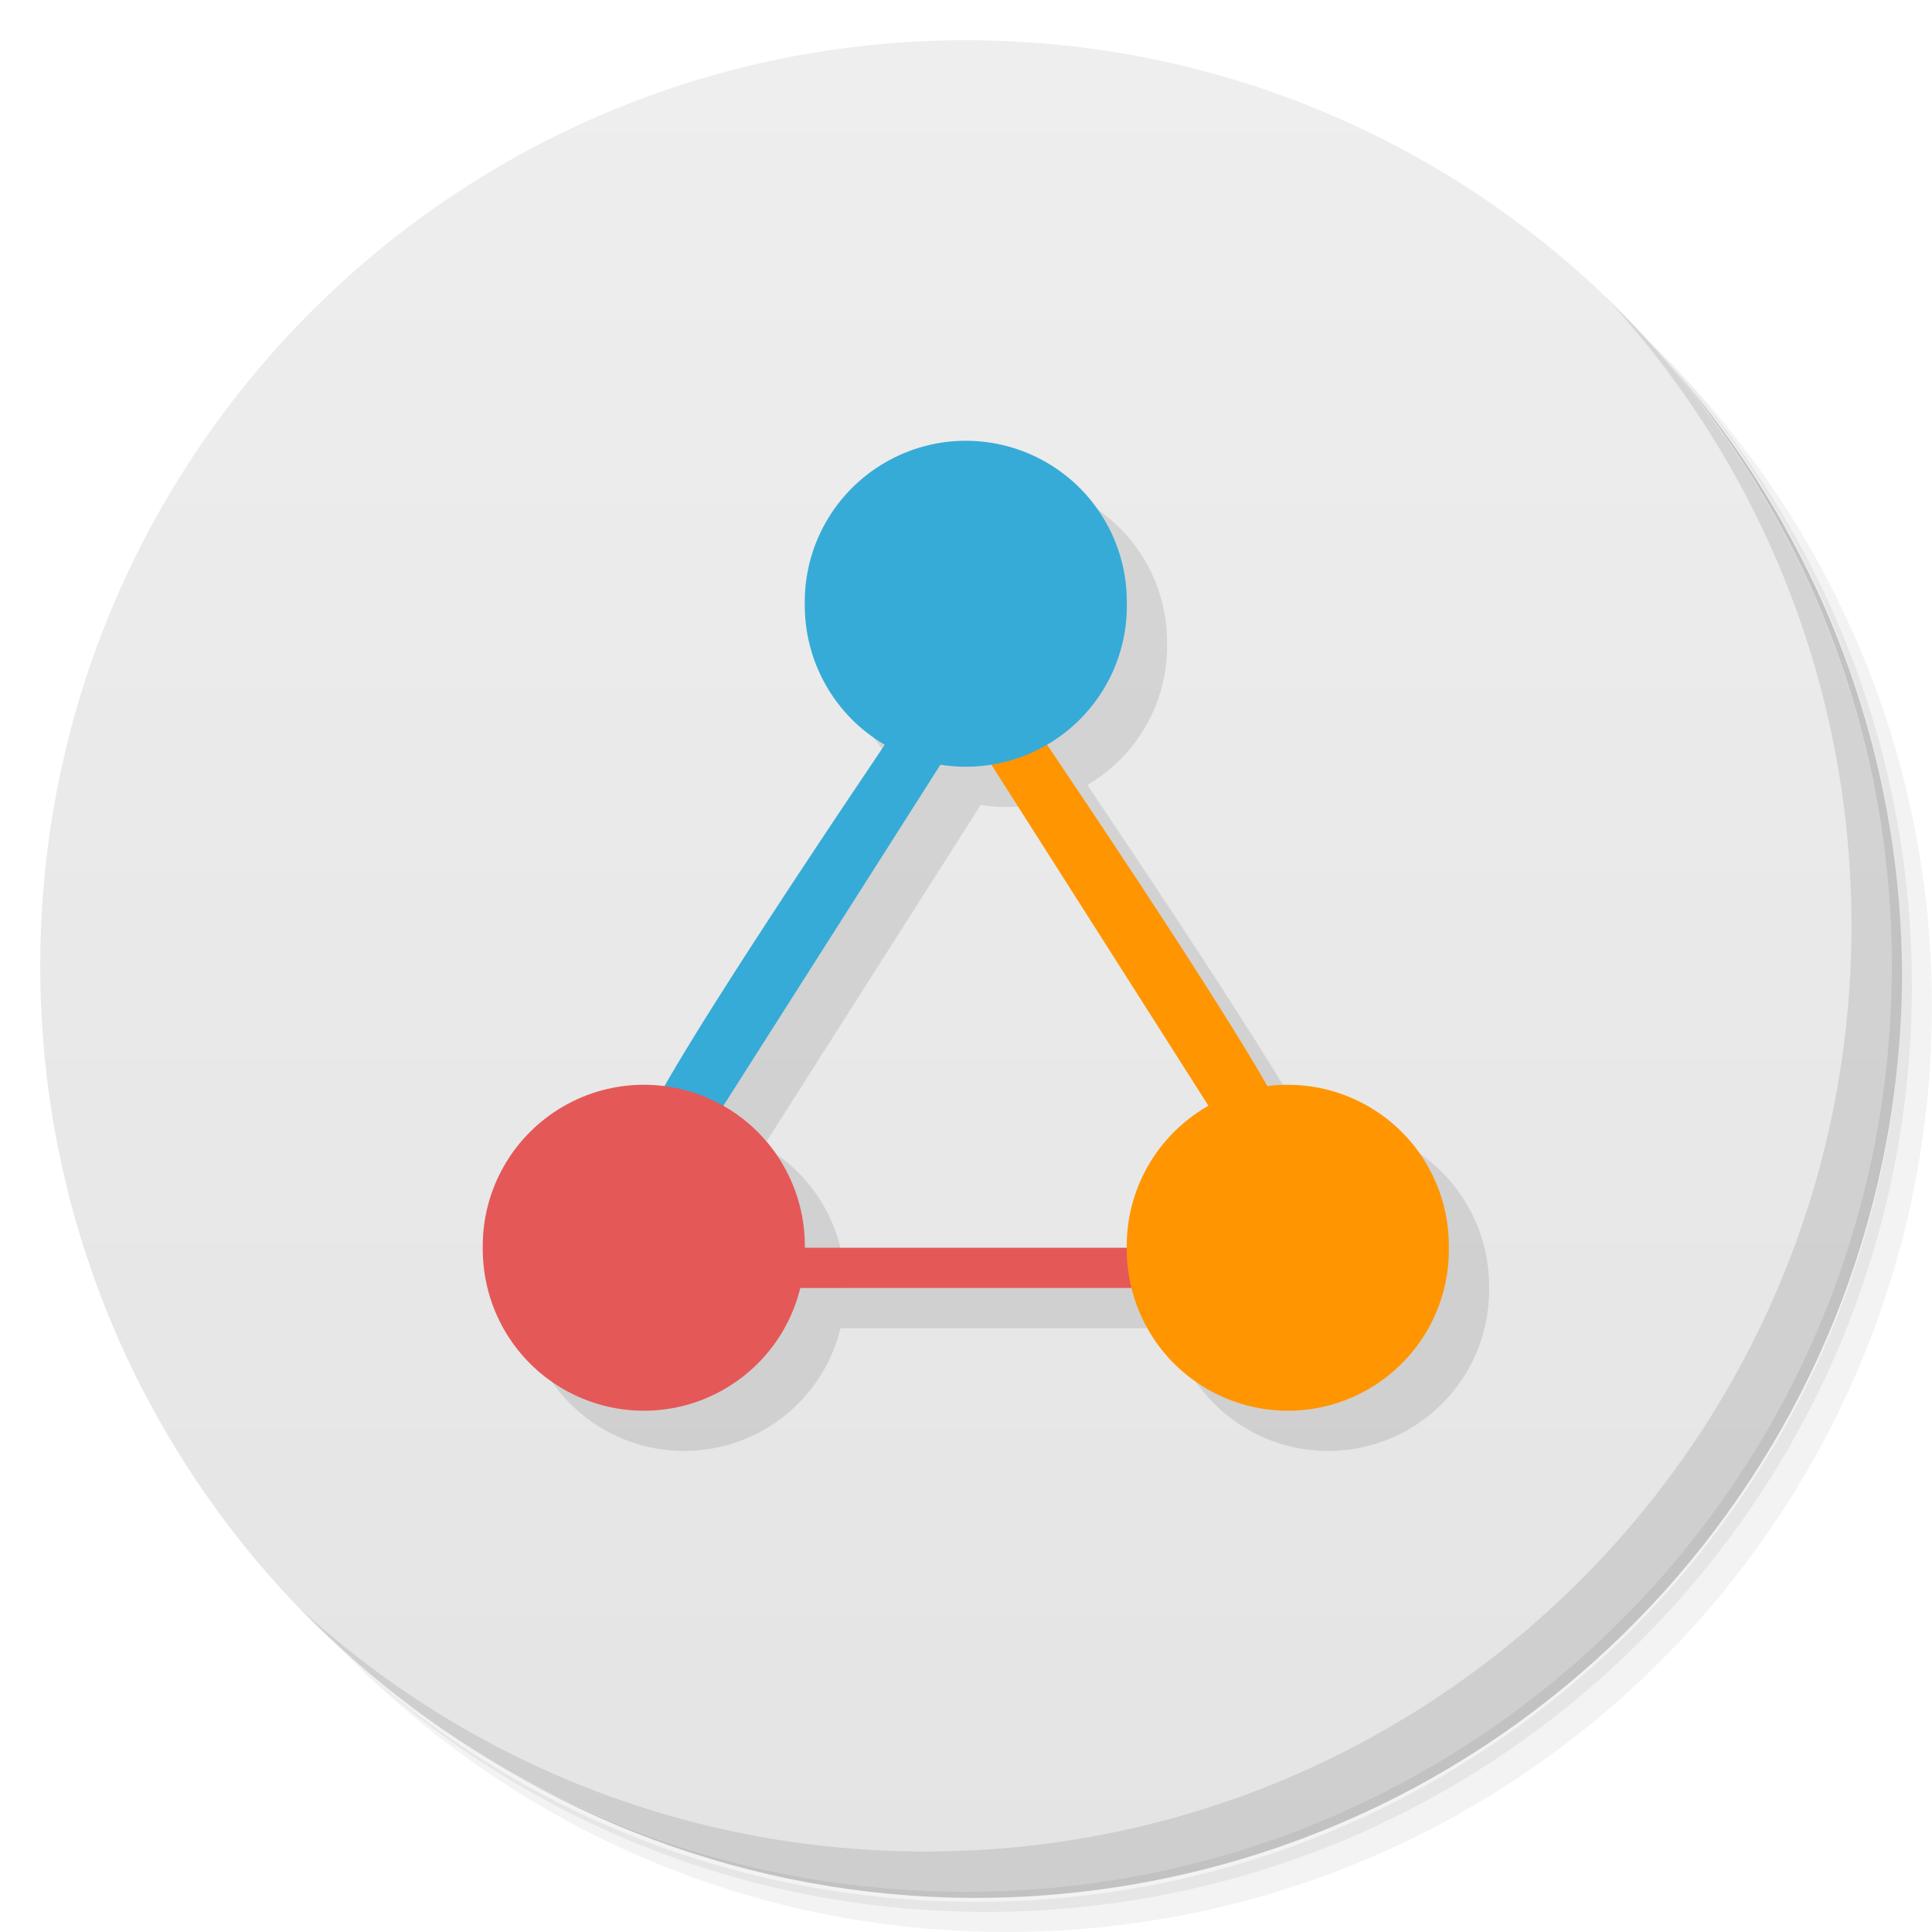
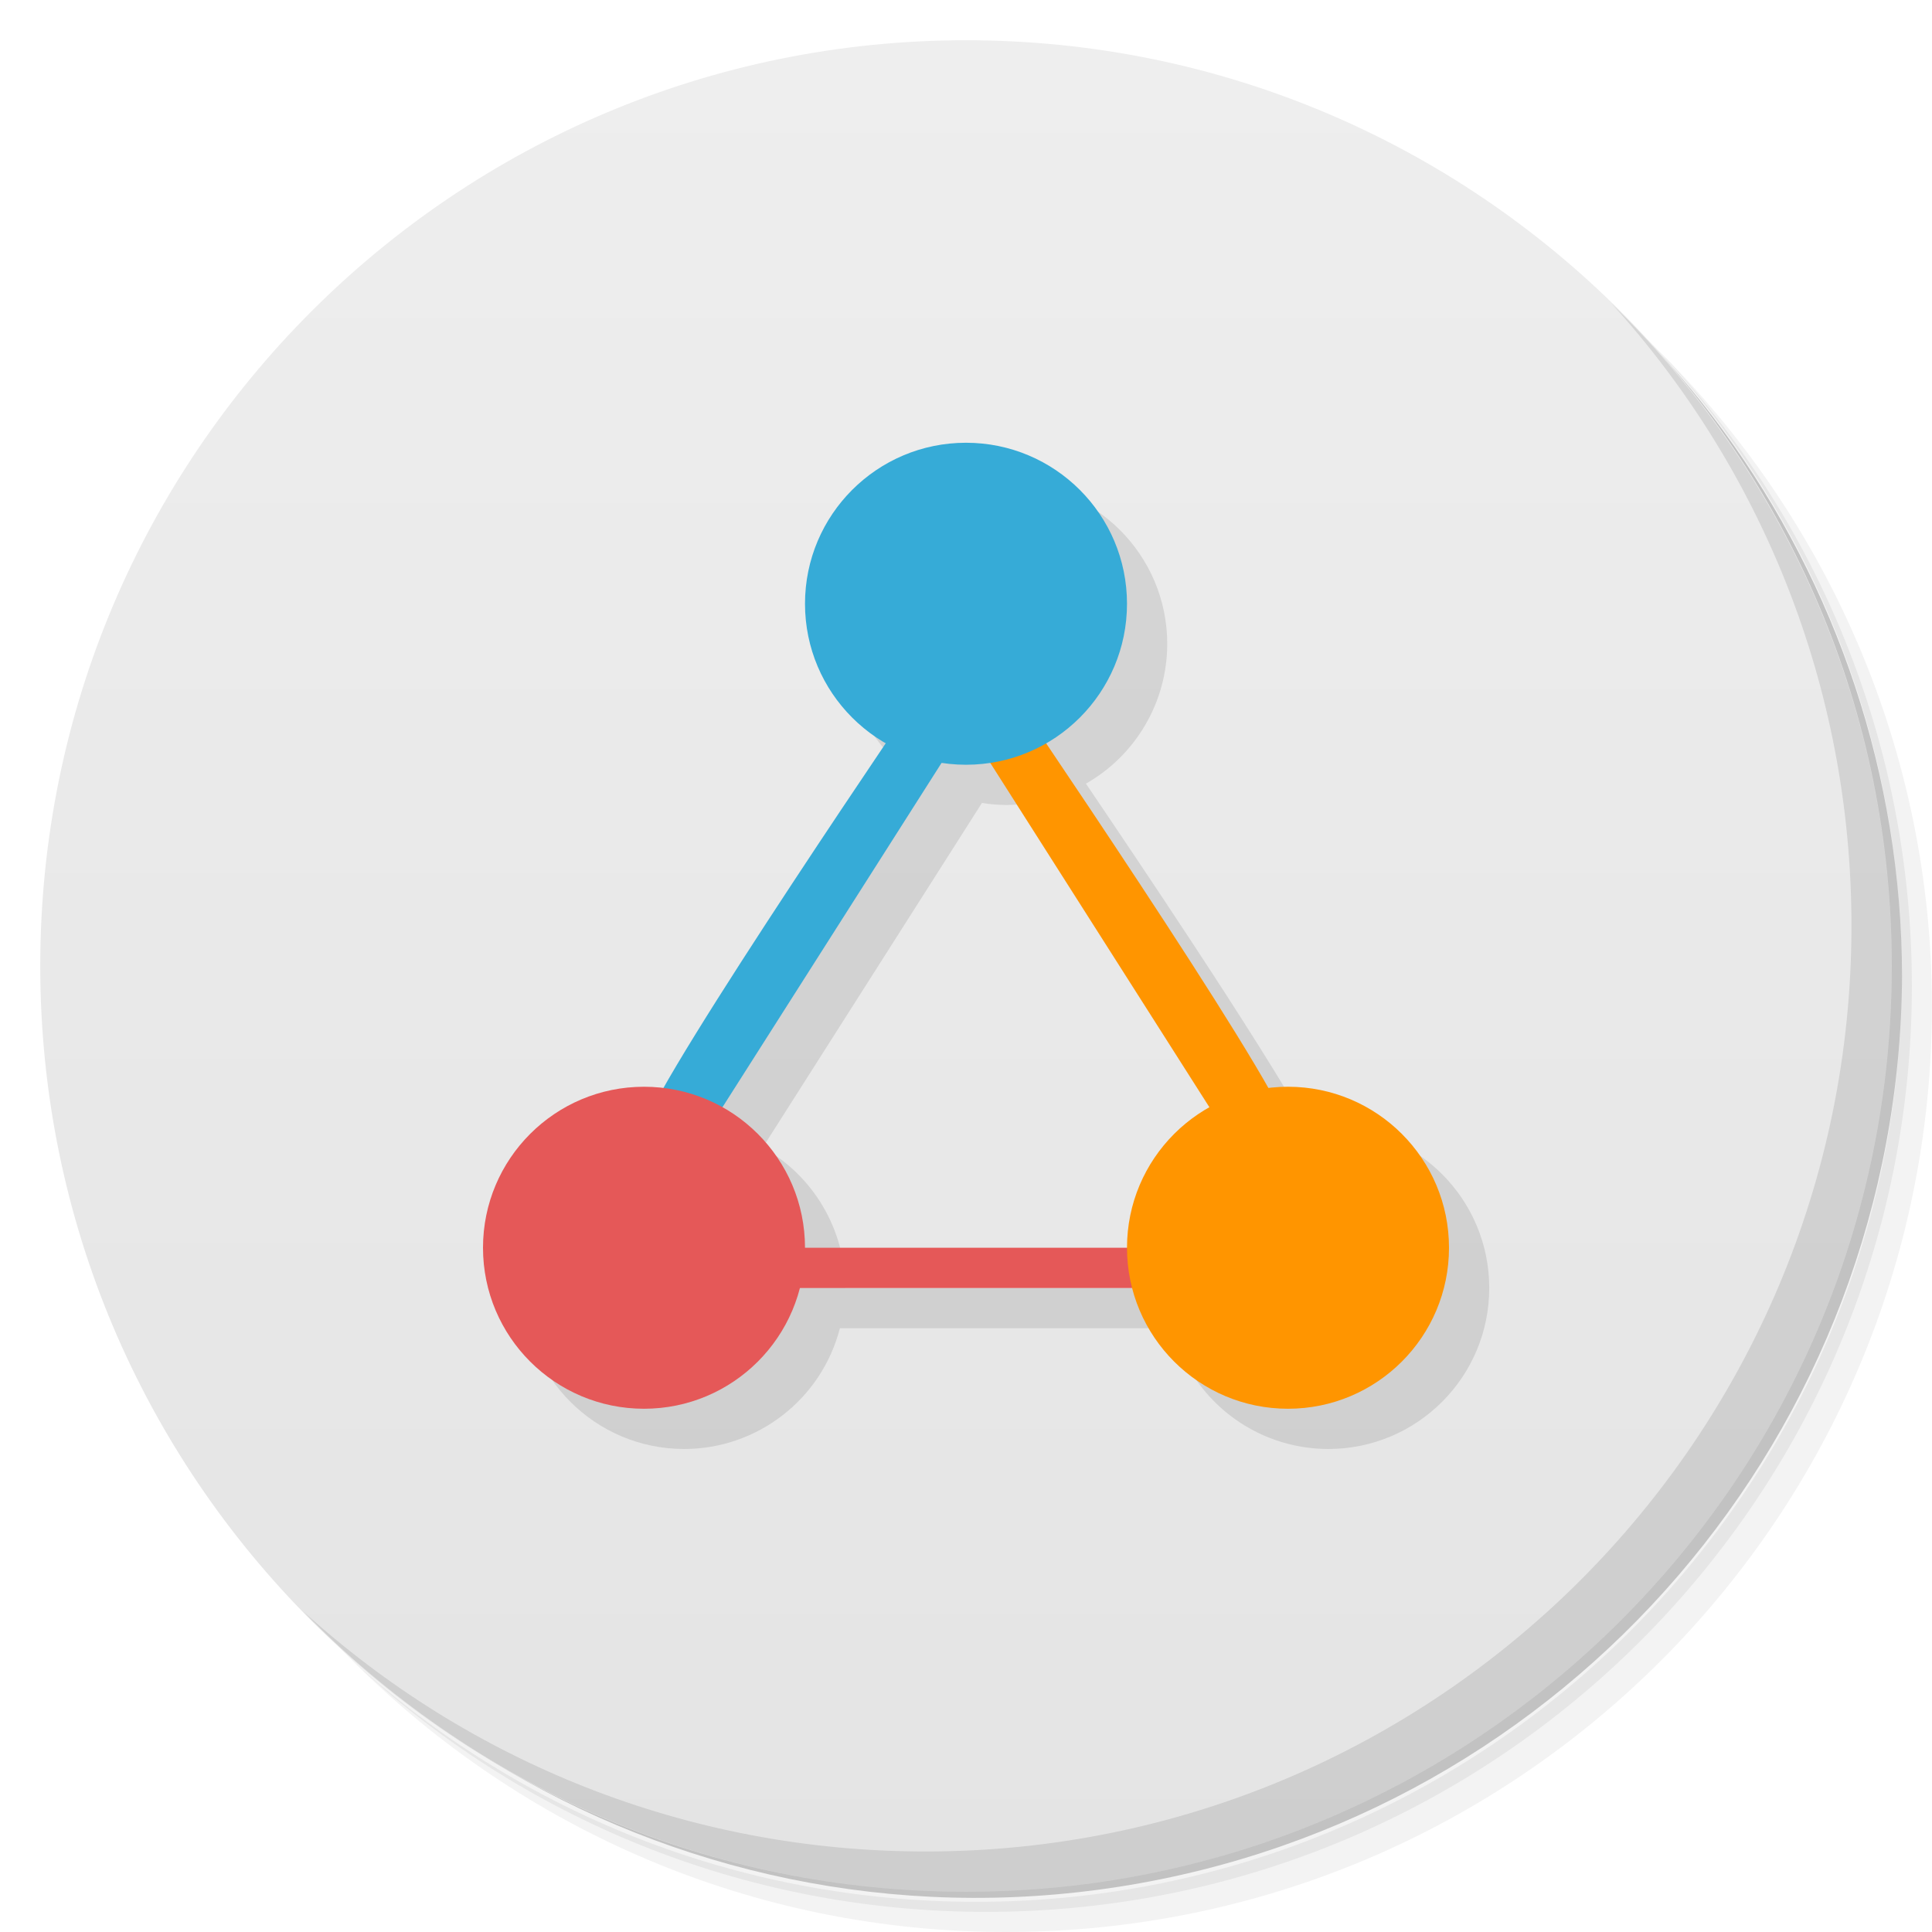
<svg xmlns="http://www.w3.org/2000/svg" viewBox="0 0 48 48">
  <defs>
    <linearGradient id="linearGradient3764" x1="1" x2="47" gradientUnits="userSpaceOnUse" gradientTransform="matrix(0,-1,1,0,-1.5e-6,48)">
      <stop style="stop-color:#e4e4e4;stop-opacity:1" />
      <stop offset="1" style="stop-color:#eee;stop-opacity:1" />
    </linearGradient>
  </defs>
  <g>
    <path d="m 36.31 5 c 5.859 4.062 9.688 10.831 9.688 18.5 c 0 12.426 -10.07 22.5 -22.5 22.5 c -7.669 0 -14.438 -3.828 -18.5 -9.688 c 1.037 1.822 2.306 3.499 3.781 4.969 c 4.085 3.712 9.514 5.969 15.469 5.969 c 12.703 0 23 -10.298 23 -23 c 0 -5.954 -2.256 -11.384 -5.969 -15.469 c -1.469 -1.475 -3.147 -2.744 -4.969 -3.781 z m 4.969 3.781 c 3.854 4.113 6.219 9.637 6.219 15.719 c 0 12.703 -10.297 23 -23 23 c -6.081 0 -11.606 -2.364 -15.719 -6.219 c 4.16 4.144 9.883 6.719 16.219 6.719 c 12.703 0 23 -10.298 23 -23 c 0 -6.335 -2.575 -12.06 -6.719 -16.219 z" style="opacity:0.05" />
    <path d="m 41.28 8.781 c 3.712 4.085 5.969 9.514 5.969 15.469 c 0 12.703 -10.297 23 -23 23 c -5.954 0 -11.384 -2.256 -15.469 -5.969 c 4.113 3.854 9.637 6.219 15.719 6.219 c 12.703 0 23 -10.298 23 -23 c 0 -6.081 -2.364 -11.606 -6.219 -15.719 z" style="opacity:0.1" />
    <path d="m 31.25 2.375 c 8.615 3.154 14.75 11.417 14.75 21.13 c 0 12.426 -10.07 22.5 -22.5 22.5 c -9.708 0 -17.971 -6.135 -21.12 -14.75 a 23 23 0 0 0 44.875 -7 a 23 23 0 0 0 -16 -21.875 z" style="opacity:0.2" />
  </g>
  <g>
    <path d="m 24 1 c 12.703 0 23 10.297 23 23 c 0 12.703 -10.297 23 -23 23 -12.703 0 -23 -10.297 -23 -23 0 -12.703 10.297 -23 23 -23 z" style="fill:url(#linearGradient3764);fill-opacity:1" />
  </g>
  <g>
    <g>
      <g transform="translate(1,1)">
        <g style="opacity:0.1">
-           <g>
-             <path d="m 16 28 c 0.461 -1.426 7 -11 7 -11 l 1 1 l -7 11 m -1 -1" style="fill:#000;fill-opacity:1;stroke:none;fill-rule:nonzero" />
-             <path d="m 18 31 l 0 1 l 12 0 l 0 -1 m -12 0" style="fill:#000;fill-opacity:1;stroke:none;fill-rule:nonzero" />
-             <path d="m 19.996 31 c 0.02 1.441 -0.738 2.777 -1.984 3.504 c -1.246 0.727 -2.781 0.727 -4.03 0 c -1.246 -0.727 -2 -2.063 -1.988 -3.504 c -0.016 -1.441 0.742 -2.777 1.988 -3.504 c 1.246 -0.727 2.781 -0.727 4.03 0 c 1.246 0.727 2 2.063 1.984 3.504 m 0 0" style="fill:#000;fill-opacity:1;stroke:none;fill-rule:nonzero" />
-             <path d="m 31.996 28 c -0.461 -1.426 -7 -11 -7 -11 l -1 1 l 7 11 m 1 -1" style="fill:#000;fill-opacity:1;stroke:none;fill-rule:nonzero" />
-             <path d="m 35.996 31 c 0.02 1.441 -0.738 2.777 -1.984 3.504 c -1.246 0.727 -2.781 0.727 -4.03 0 c -1.246 -0.727 -2 -2.063 -1.988 -3.504 c -0.016 -1.441 0.742 -2.777 1.988 -3.504 c 1.246 -0.727 2.781 -0.727 4.03 0 c 1.246 0.727 2 2.063 1.984 3.504 m 0 0" style="fill:#000;fill-opacity:1;stroke:none;fill-rule:nonzero" />
-             <path d="m 27.996 15 c 0.02 1.441 -0.738 2.777 -1.984 3.504 c -1.246 0.727 -2.781 0.727 -4.03 0 c -1.246 -0.727 -2 -2.063 -1.988 -3.504 c -0.016 -1.441 0.742 -2.777 1.988 -3.504 c 1.246 -0.727 2.781 -0.727 4.03 0 c 1.246 0.727 2 2.063 1.984 3.504 m 0 0" style="fill:#000;fill-opacity:1;stroke:none;fill-rule:nonzero" />
-           </g>
-         </g>
-       </g>
+      
    </g>
-   </g>
-   <g>
-     <g>
-       <g>
-         <path d="m 16 28 c 0.461 -1.426 7 -11 7 -11 l 1 1 l -7 11 m -1 -1" style="fill:#36abd7;fill-opacity:1;stroke:none;fill-rule:nonzero" />
-         <path d="m 18 31 l 0 1 l 12 0 l 0 -1 m -12 0" style="fill:#e55858;fill-opacity:1;stroke:none;fill-rule:nonzero" />
-         <path d="m 19.996 31 c 0.02 1.441 -0.738 2.777 -1.984 3.504 c -1.246 0.727 -2.781 0.727 -4.03 0 c -1.246 -0.727 -2 -2.063 -1.988 -3.504 c -0.016 -1.441 0.742 -2.777 1.988 -3.504 c 1.246 -0.727 2.781 -0.727 4.03 0 c 1.246 0.727 2 2.063 1.984 3.504 m 0 0" style="fill:#e55858;fill-opacity:1;stroke:none;fill-rule:nonzero" />
-         <path d="m 31.996 28 c -0.461 -1.426 -7 -11 -7 -11 l -1 1 l 7 11 m 1 -1" style="fill:#ff9500;fill-opacity:1;stroke:none;fill-rule:nonzero" />
-         <path d="m 35.996 31 c 0.02 1.441 -0.738 2.777 -1.984 3.504 c -1.246 0.727 -2.781 0.727 -4.03 0 c -1.246 -0.727 -2 -2.063 -1.988 -3.504 c -0.016 -1.441 0.742 -2.777 1.988 -3.504 c 1.246 -0.727 2.781 -0.727 4.03 0 c 1.246 0.727 2 2.063 1.984 3.504 m 0 0" style="fill:#ff9500;fill-opacity:1;stroke:none;fill-rule:nonzero" />
-         <path d="m 27.996 15 c 0.02 1.441 -0.738 2.777 -1.984 3.504 c -1.246 0.727 -2.781 0.727 -4.03 0 c -1.246 -0.727 -2 -2.063 -1.988 -3.504 c -0.016 -1.441 0.742 -2.777 1.988 -3.504 c 1.246 -0.727 2.781 -0.727 4.03 0 c 1.246 0.727 2 2.063 1.984 3.504 m 0 0" style="fill:#36abd7;fill-opacity:1;stroke:none;fill-rule:nonzero" />
      </g>
    </g>
  </g>
  <g>
    <path d="m 40.03 7.531 c 3.712 4.084 5.969 9.514 5.969 15.469 0 12.703 -10.297 23 -23 23 c -5.954 0 -11.384 -2.256 -15.469 -5.969 4.178 4.291 10.01 6.969 16.469 6.969 c 12.703 0 23 -10.298 23 -23 0 -6.462 -2.677 -12.291 -6.969 -16.469 z" style="opacity:0.1" />
  </g>
+   <g>
+     <g>
+       <g>
+         <g>
+           <path d="m 25 12 a 4 4 0 0 0 -4 4 4 4 0 0 0 2.02 3.469 c -1.194 1.76 -4.201 6.209 -5.531 8.564 A 4 4 0 0 0 17 28 a 4 4 0 0 0 -4 4 4 4 0 0 0 4 4 4 4 0 0 0 3.867 -3 l 8.264 0 A 4 4 0 0 0 33 36 4 4 0 0 0 37 32 4 4 0 0 0 33 28 4 4 0 0 0 32.514 28.04 C 31.18 25.681 28.17 21.23 26.98 19.469 A 4 4 0 0 0 29 16 4 4 0 0 0 25 12 m -0.604 7.949 A 4 4 0 0 0 25 20 4 4 0 0 0 25.602 19.951 l 5.449 8.563 A 4 4 0 0 0 29 32 l -8 0 a 4 4 0 0 0 -2.051 -3.49 l 5.447 -8.561 z" style="fill:#000;opacity:0.1;fill-opacity:1;stroke:none;fill-rule:nonzero" />
+           <path d="m 16 28 c 0.461 -1.426 7 -11 7 -11 l 1 1 l -7 11 m -1 -1" style="fill:#36abd7;fill-opacity:1;stroke:none;fill-rule:nonzero" />
+           <path d="m 18 31 l 0 1 l 12 0 l 0 -1 m -12 0" style="fill:#e55858;fill-opacity:1;stroke:none;fill-rule:nonzero" />
+           <path d="m 31.996 28 c -0.461 -1.426 -7 -11 -7 -11 l -1 1 l 7 11 m 1 -1" style="fill:#ff9500;fill-opacity:1;stroke:none;fill-rule:nonzero" />
+         </g>
+       </g>
+     </g>
+     <circle r="4" cy="31" cx="16" style="fill:#e55858;opacity:1;fill-opacity:1;stroke:none" />
+     <circle cx="32" cy="31" r="4" style="fill:#ff9500;opacity:1;fill-opacity:1;stroke:none" />
+     <circle cx="24" cy="15" r="4" style="fill:#36abd7;opacity:1;fill-opacity:1;stroke:none" />
+   </g>
</svg>
